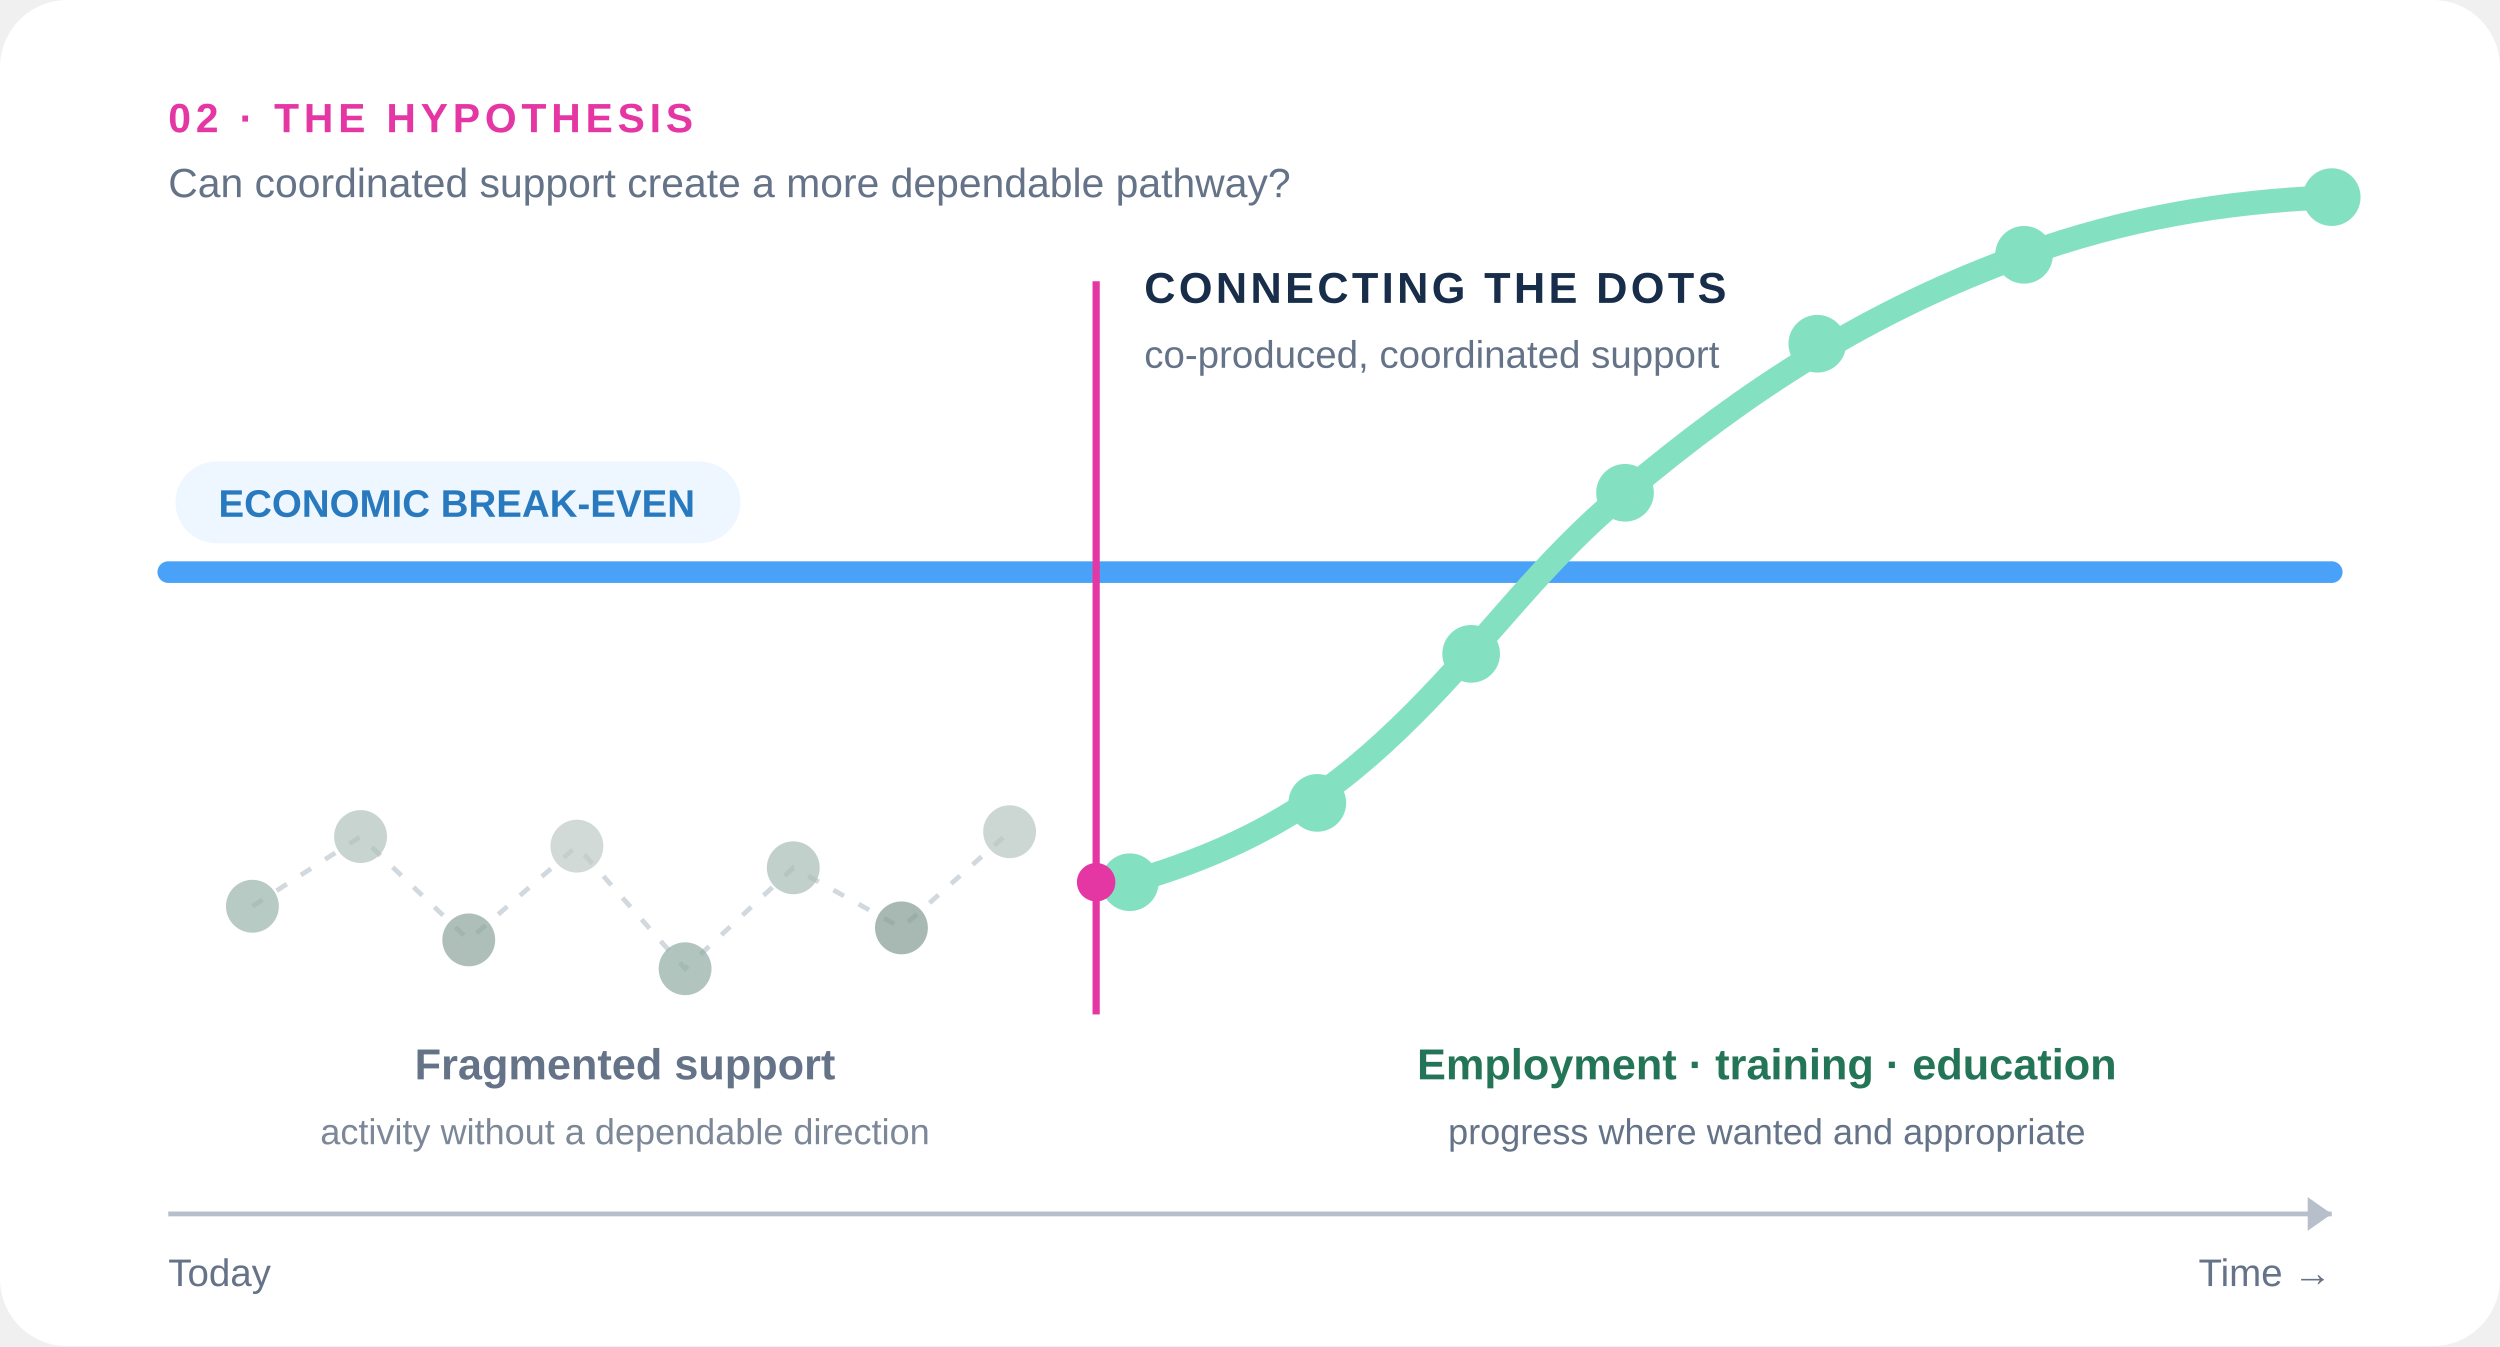
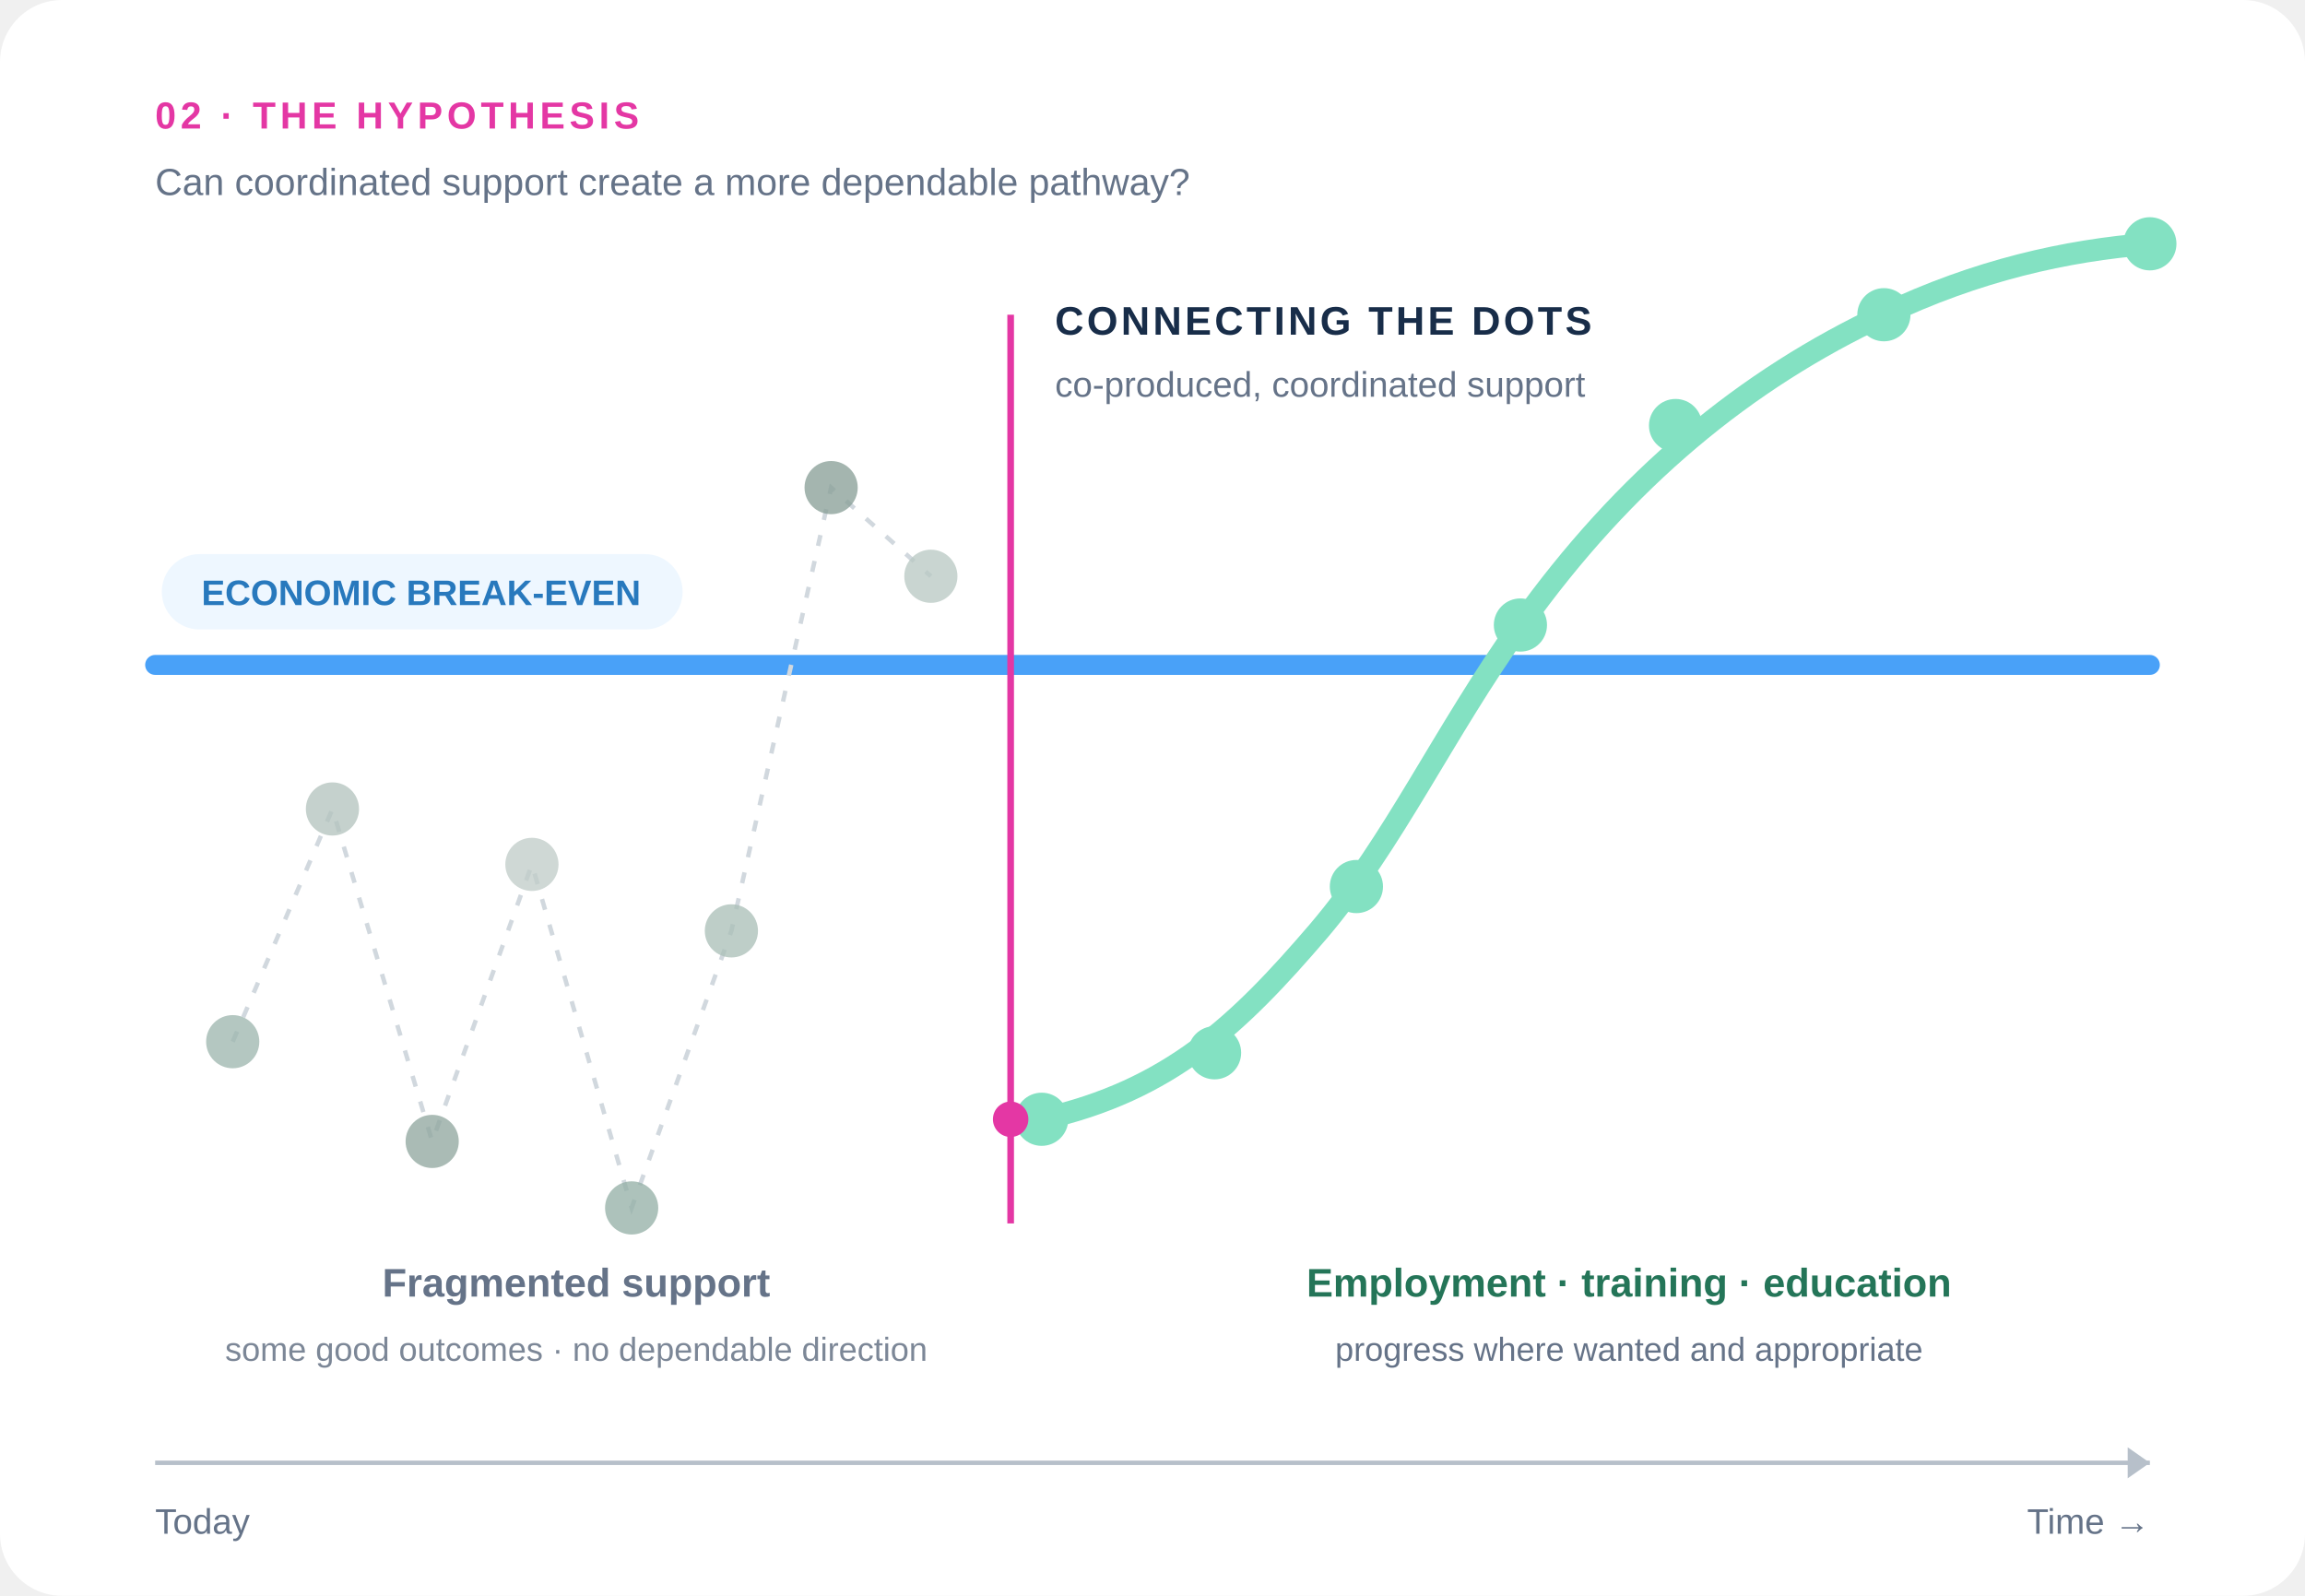
- <svg xmlns="http://www.w3.org/2000/svg" width="1040" height="560" viewBox="0 0 1040 560" role="img" aria-labelledby="hypothesisTitle hypothesisDesc">
-   <rect width="1040" height="560" rx="28" fill="#ffffff" />
+ <svg xmlns="http://www.w3.org/2000/svg" width="1040" height="720" viewBox="0 0 1040 720" role="img" aria-labelledby="hypothesisTitle hypothesisDesc">
+   <rect width="1040" height="720" rx="28" fill="#ffffff" />
  <g font-family="'Plus Jakarta Sans','Segoe UI',Arial,sans-serif">
-     <text x="70" y="55" fill="#e437a4" font-size="17" font-weight="800" letter-spacing="2">02 · THE HYPOTHESIS</text>
-     <text x="70" y="82" fill="#657388" font-size="17">Can coordinated support create a more dependable pathway?</text>
-     <path d="M70 238 H970" stroke="#49a1f8" stroke-width="9" fill="none" stroke-linecap="round" />
-     <rect x="73" y="192" width="235" height="34" rx="17" fill="#eef7ff" />
-     <text x="190" y="215" text-anchor="middle" fill="#2879bd" font-size="16" font-weight="800">ECONOMIC BREAK-EVEN</text>
-     <path d="M105 377 L150 348 L195 391 L240 352 L285 403 L330 361 L375 386 L420 346" fill="none" stroke="#d1d8de" stroke-width="2" stroke-dasharray="5 7" />
-     <g opacity=".72">
-       <circle cx="105" cy="377" r="11" fill="#9db5ad" />
-       <circle cx="150" cy="348" r="11" fill="#b3c3bd" />
-       <circle cx="195" cy="391" r="11" fill="#8fa69e" />
-       <circle cx="240" cy="352" r="11" fill="#c0ccc8" />
-       <circle cx="285" cy="403" r="11" fill="#93afa5" />
-       <circle cx="330" cy="361" r="11" fill="#aabeb7" />
-       <circle cx="375" cy="386" r="11" fill="#879e96" />
-       <circle cx="420" cy="346" r="11" fill="#b8c8c2" />
+     <text x="70" y="58" fill="#e437a4" font-size="17" font-weight="800" letter-spacing="2">02 · THE HYPOTHESIS</text>
+     <text x="70" y="88" fill="#657388" font-size="17">Can coordinated support create a more dependable pathway?</text>
+     <path d="M70 300 H970" stroke="#49a1f8" stroke-width="9" fill="none" stroke-linecap="round" />
+     <rect x="73" y="250" width="235" height="34" rx="17" fill="#eef7ff" />
+     <text x="190" y="273" text-anchor="middle" fill="#2879bd" font-size="16" font-weight="800">ECONOMIC BREAK-EVEN</text>
+     <path d="M105 470 L150 365 L195 515 L240 390 L285 545 L330 420 L375 220 L420 260" fill="none" stroke="#d1d8de" stroke-width="2" stroke-dasharray="5 7" />
+     <g opacity=".76">
+       <circle cx="105" cy="470" r="12" fill="#9db5ad" />
+       <circle cx="150" cy="365" r="12" fill="#b3c3bd" />
+       <circle cx="195" cy="515" r="12" fill="#8fa69e" />
+       <circle cx="240" cy="390" r="12" fill="#c0ccc8" />
+       <circle cx="285" cy="545" r="12" fill="#93afa5" />
+       <circle cx="330" cy="420" r="12" fill="#aabeb7" />
+       <circle cx="375" cy="220" r="12" fill="#879e96" />
+       <circle cx="420" cy="260" r="12" fill="#b8c8c2" />
    </g>
-     <path d="M470 367 C525 351 556 329 588 297 C620 265 641 234 676 205 C727 162 778 129 842 106 C884 91 924 84 970 82" fill="none" stroke="#83e1c2" stroke-width="10" stroke-linecap="round" stroke-linejoin="round" />
+     <path d="M470 505 C528 492 559 462 595 420 C629 380 651 331 686 282 C733 216 788 171 850 142 C892 122 932 113 970 110" fill="none" stroke="#83e1c2" stroke-width="10" stroke-linecap="round" stroke-linejoin="round" />
    <g fill="#83e1c2">
-       <circle cx="470" cy="367" r="12" />
-       <circle cx="548" cy="334" r="12" />
-       <circle cx="612" cy="272" r="12" />
-       <circle cx="676" cy="205" r="12" />
-       <circle cx="756" cy="143" r="12" />
-       <circle cx="842" cy="106" r="12" />
-       <circle cx="970" cy="82" r="12" />
+       <circle cx="470" cy="505" r="12" />
+       <circle cx="548" cy="475" r="12" />
+       <circle cx="612" cy="400" r="12" />
+       <circle cx="686" cy="282" r="12" />
+       <circle cx="756" cy="192" r="12" />
+       <circle cx="850" cy="142" r="12" />
+       <circle cx="970" cy="110" r="12" />
    </g>
-     <path d="M456 117 V422" stroke="#e437a4" stroke-width="3" />
-     <circle cx="456" cy="367" r="8" fill="#e437a4" />
-     <text x="476" y="126" fill="#182d49" font-size="18" font-weight="800" letter-spacing="1.4">CONNECTING THE DOTS</text>
-     <text x="476" y="153" fill="#657388" font-size="16">co-produced, coordinated support</text>
-     <text x="260" y="449" text-anchor="middle" fill="#657388" font-size="18" font-weight="700">Fragmented support</text>
-     <text x="260" y="476" text-anchor="middle" fill="#7c8797" font-size="15">activity without a dependable direction</text>
-     <text x="735" y="449" text-anchor="middle" fill="#247558" font-size="18" font-weight="800">Employment · training · education</text>
-     <text x="735" y="476" text-anchor="middle" fill="#657388" font-size="15">progress where wanted and appropriate</text>
-     <path d="M70 505 H970" stroke="#b7c0ca" stroke-width="2" />
-     <path d="M970 505 l-10 -7 v14 z" fill="#b7c0ca" />
-     <text x="70" y="535" fill="#657388" font-size="16">Today</text>
-     <text x="970" y="535" text-anchor="end" fill="#657388" font-size="16">Time →</text>
+     <path d="M456 142 V552" stroke="#e437a4" stroke-width="3" />
+     <circle cx="456" cy="505" r="8" fill="#e437a4" />
+     <text x="476" y="151" fill="#182d49" font-size="18" font-weight="800" letter-spacing="1.4">CONNECTING THE DOTS</text>
+     <text x="476" y="179" fill="#657388" font-size="16">co-produced, coordinated support</text>
+     <text x="260" y="585" text-anchor="middle" fill="#657388" font-size="18" font-weight="700">Fragmented support</text>
+     <text x="260" y="614" text-anchor="middle" fill="#7c8797" font-size="15">some good outcomes · no dependable direction</text>
+     <text x="735" y="585" text-anchor="middle" fill="#247558" font-size="18" font-weight="800">Employment · training · education</text>
+     <text x="735" y="614" text-anchor="middle" fill="#657388" font-size="15">progress where wanted and appropriate</text>
+     <path d="M70 660 H970" stroke="#b7c0ca" stroke-width="2" />
+     <path d="M970 660 l-10 -7 v14 z" fill="#b7c0ca" />
+     <text x="70" y="692" fill="#657388" font-size="16">Today</text>
+     <text x="970" y="692" text-anchor="end" fill="#657388" font-size="16">Time →</text>
  </g>
</svg>
